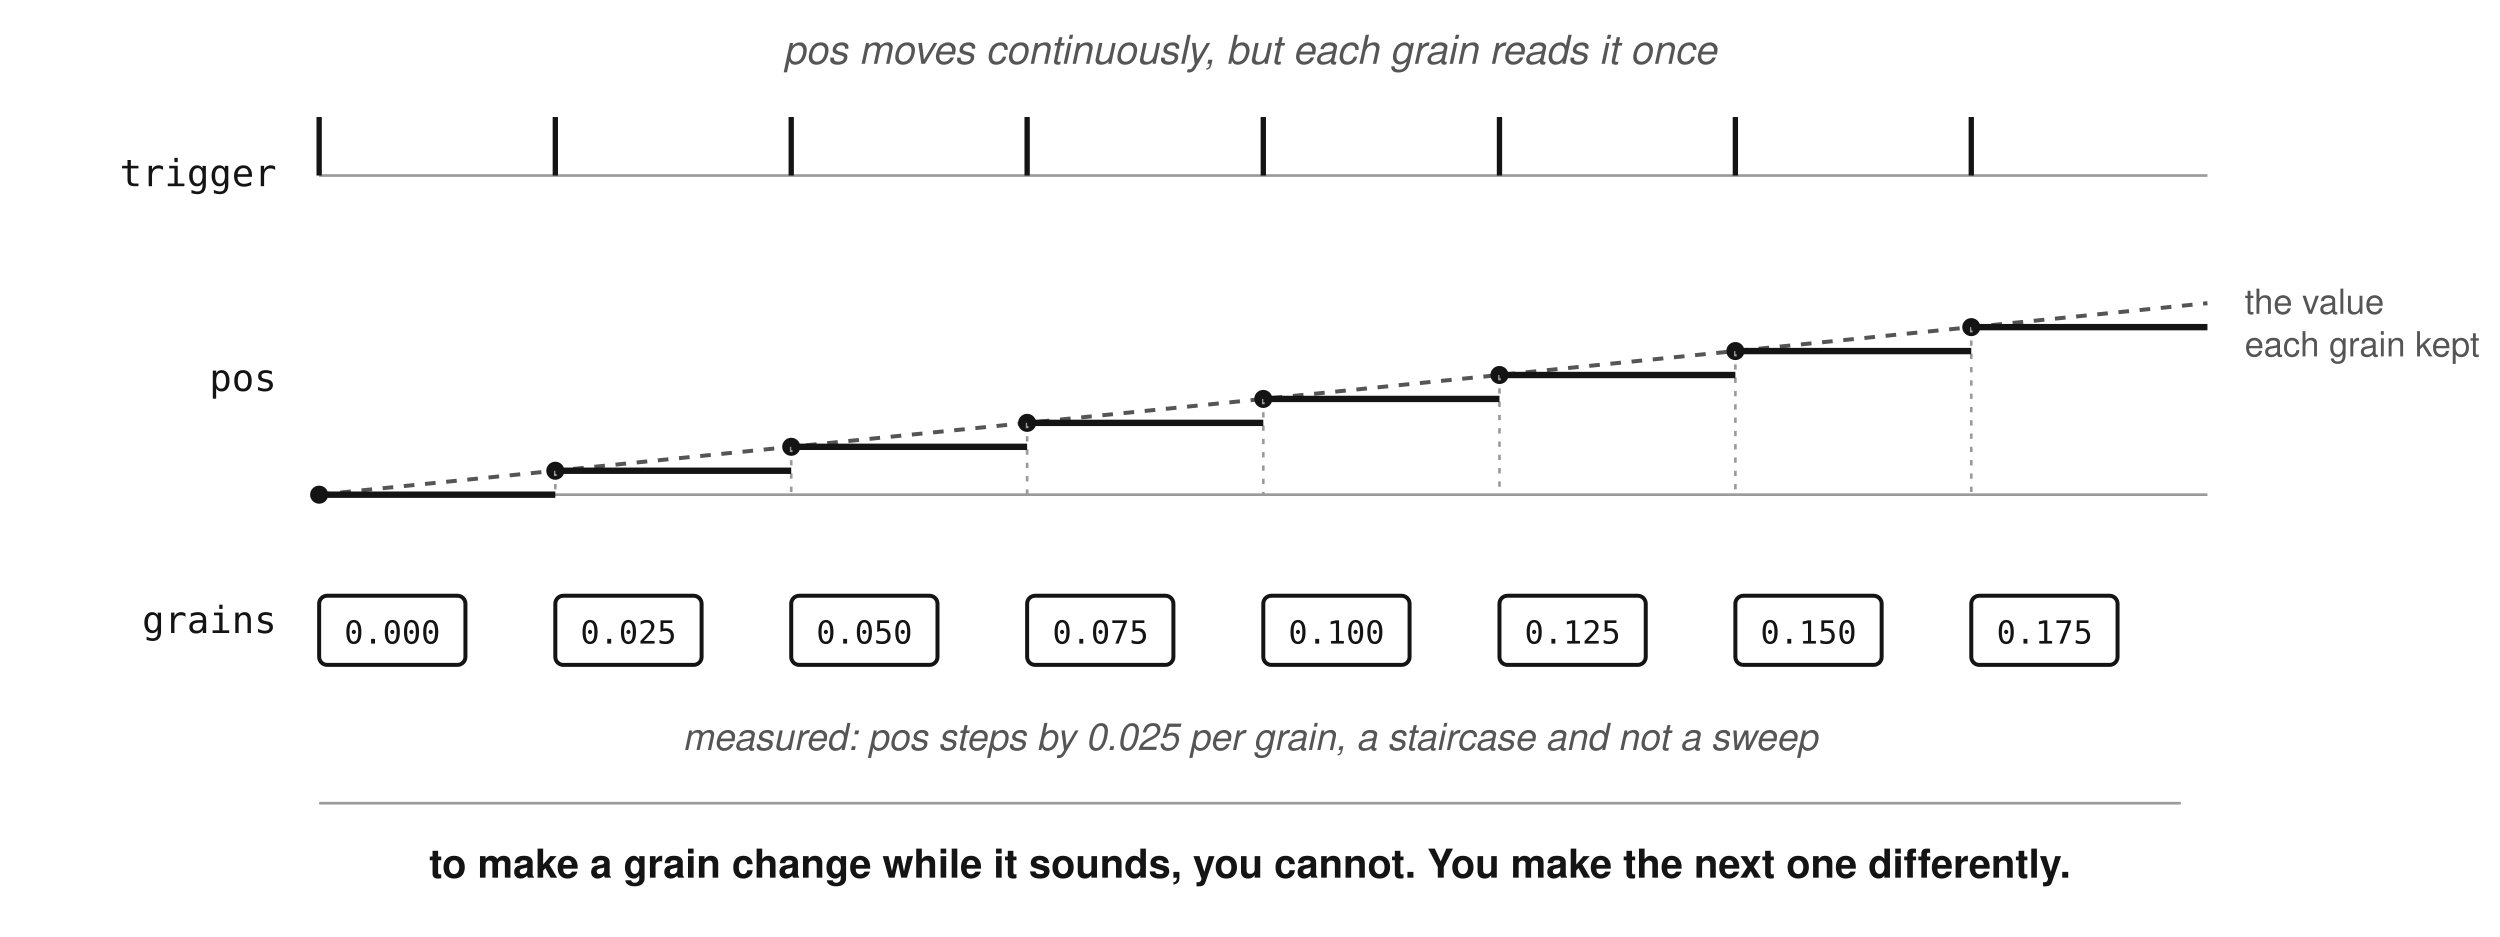
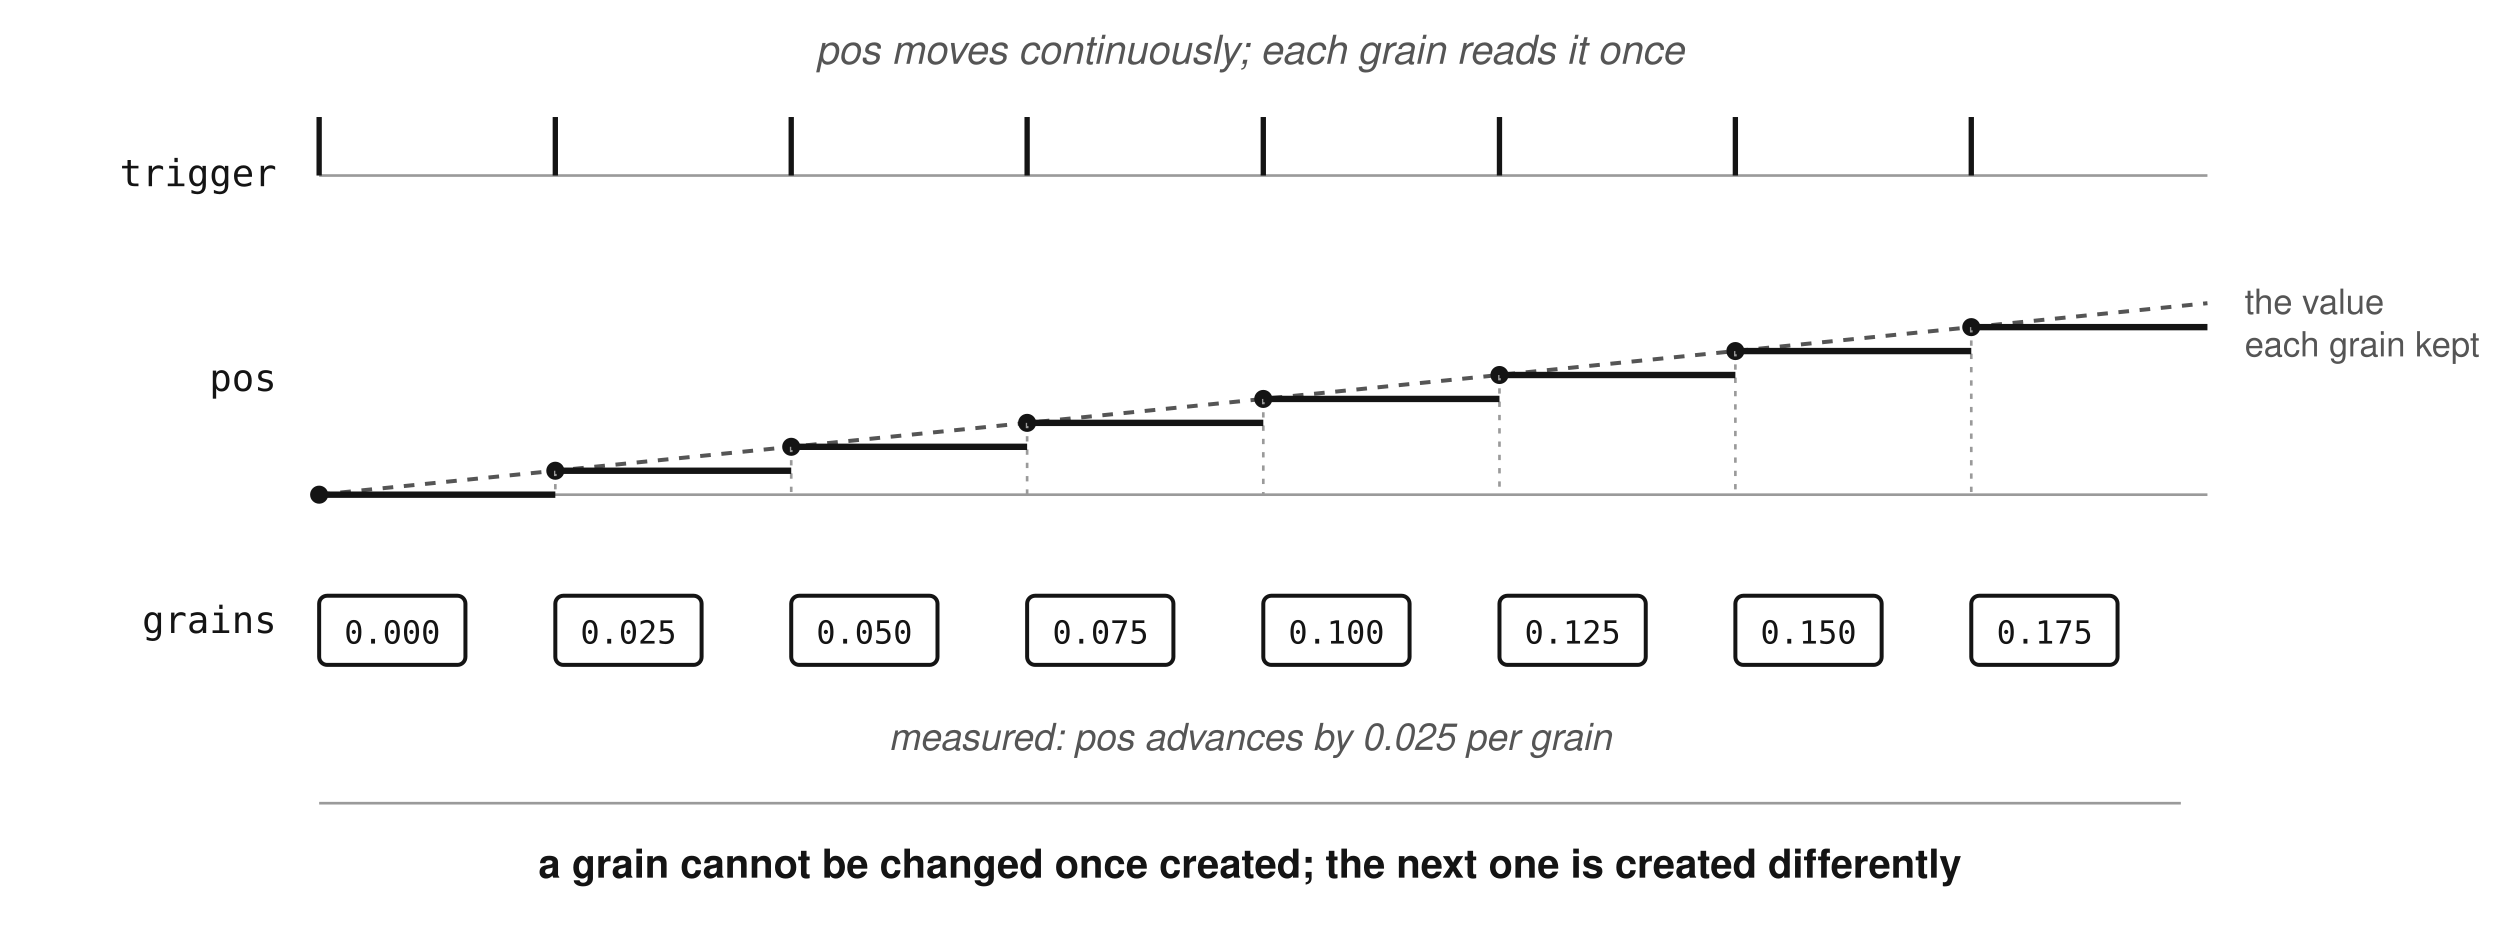
<svg xmlns="http://www.w3.org/2000/svg" viewBox="0 0 940 352" width="940" height="352" font-family="Avenir Next, Avenir, Helvetica Neue, Helvetica, Arial, sans-serif" fill="#141414">
  <defs>
    <marker id="a" viewBox="0 0 10 10" refX="9" refY="5" markerWidth="7" markerHeight="7" orient="auto-start-reverse">
      <path d="M0 0 L10 5 L0 10 z" fill="#141414" />
    </marker>
    <marker id="s" viewBox="0 0 10 10" refX="5" refY="5" markerWidth="5" markerHeight="5">
      <circle cx="5" cy="5" r="4" fill="#141414" />
    </marker>
  </defs>
-   <text x="470.0" y="24.0" text-anchor="middle" font-size="15" fill="#555" font-family="Avenir Next, Avenir, Helvetica Neue, Helvetica, Arial, sans-serif" font-style="italic">pos moves continuously, but each grain reads it once</text>
+   <text x="470.0" y="24.0" text-anchor="middle" font-size="15" fill="#555" font-family="Avenir Next, Avenir, Helvetica Neue, Helvetica, Arial, sans-serif" font-style="italic">pos moves continuously; each grain reads it once</text>
  <text x="104.0" y="70.0" text-anchor="end" font-size="14" fill="#141414" font-family="Menlo, Monaco, Consolas, monospace">trigger</text>
  <path d="M120.0 66.0 L830.0 66.0" fill="none" stroke="#9a9a9a" stroke-width="1" />
  <path d="M120.0 66.0 L120.0 44.0" fill="none" stroke="#141414" stroke-width="2" />
  <path d="M208.8 66.0 L208.8 44.0" fill="none" stroke="#141414" stroke-width="2" />
  <path d="M297.5 66.0 L297.5 44.0" fill="none" stroke="#141414" stroke-width="2" />
  <path d="M386.2 66.0 L386.2 44.0" fill="none" stroke="#141414" stroke-width="2" />
  <path d="M475.0 66.0 L475.0 44.0" fill="none" stroke="#141414" stroke-width="2" />
  <path d="M563.8 66.0 L563.8 44.0" fill="none" stroke="#141414" stroke-width="2" />
  <path d="M652.5 66.0 L652.5 44.0" fill="none" stroke="#141414" stroke-width="2" />
  <path d="M741.2 66.0 L741.2 44.0" fill="none" stroke="#141414" stroke-width="2" />
  <text x="104.0" y="147.0" text-anchor="end" font-size="14" fill="#141414" font-family="Menlo, Monaco, Consolas, monospace">pos</text>
  <path d="M120.0 186.0 L830.0 186.0" fill="none" stroke="#9a9a9a" stroke-width="1" />
  <path d="M120.0 186.0 L830.0 114.0" fill="none" stroke="#555" stroke-width="1.5" stroke-dasharray="4 4" />
  <circle cx="120.0" cy="186.0" r="3.4" fill="#141414" />
  <path d="M120.0 186.0 L120.0 186.0" fill="none" stroke="#9a9a9a" stroke-width="1" stroke-dasharray="2 3" />
  <circle cx="208.8" cy="177.0" r="3.4" fill="#141414" />
  <path d="M208.8 177.0 L208.8 186.0" fill="none" stroke="#9a9a9a" stroke-width="1" stroke-dasharray="2 3" />
  <circle cx="297.5" cy="168.0" r="3.4" fill="#141414" />
  <path d="M297.5 168.0 L297.5 186.0" fill="none" stroke="#9a9a9a" stroke-width="1" stroke-dasharray="2 3" />
  <circle cx="386.2" cy="159.0" r="3.4" fill="#141414" />
  <path d="M386.2 159.0 L386.2 186.0" fill="none" stroke="#9a9a9a" stroke-width="1" stroke-dasharray="2 3" />
  <circle cx="475.0" cy="150.0" r="3.4" fill="#141414" />
  <path d="M475.0 150.0 L475.0 186.0" fill="none" stroke="#9a9a9a" stroke-width="1" stroke-dasharray="2 3" />
  <circle cx="563.8" cy="141.0" r="3.4" fill="#141414" />
  <path d="M563.8 141.0 L563.8 186.0" fill="none" stroke="#9a9a9a" stroke-width="1" stroke-dasharray="2 3" />
  <circle cx="652.5" cy="132.0" r="3.4" fill="#141414" />
  <path d="M652.5 132.0 L652.5 186.0" fill="none" stroke="#9a9a9a" stroke-width="1" stroke-dasharray="2 3" />
  <circle cx="741.2" cy="123.0" r="3.4" fill="#141414" />
  <path d="M741.2 123.0 L741.2 186.0" fill="none" stroke="#9a9a9a" stroke-width="1" stroke-dasharray="2 3" />
  <path d="M120.0 186.0 H208.8 M208.8 177.0 H297.5 M297.5 168.0 H386.2 M386.2 159.0 H475.0 M475.0 150.0 H563.8 M563.8 141.0 H652.5 M652.5 132.0 H741.2 M741.2 123.0 H830.0" fill="none" stroke="#141414" stroke-width="2.4" />
  <text x="844.0" y="118.0" text-anchor="start" font-size="13" fill="#555" font-family="Avenir Next, Avenir, Helvetica Neue, Helvetica, Arial, sans-serif">the value</text>
  <text x="844.0" y="134.0" text-anchor="start" font-size="13" fill="#555" font-family="Avenir Next, Avenir, Helvetica Neue, Helvetica, Arial, sans-serif">each grain kept</text>
  <text x="104.0" y="238.0" text-anchor="end" font-size="14" fill="#141414" font-family="Menlo, Monaco, Consolas, monospace">grains</text>
  <rect x="120.0" y="224.0" width="55.0" height="26.0" rx="3" fill="none" stroke="#141414" stroke-width="1.5" />
  <text x="147.5" y="242.0" text-anchor="middle" font-size="12" font-family="Menlo, Monaco, Consolas, monospace" fill="#141414">0.000</text>
  <rect x="208.8" y="224.0" width="55.0" height="26.0" rx="3" fill="none" stroke="#141414" stroke-width="1.5" />
  <text x="236.3" y="242.0" text-anchor="middle" font-size="12" font-family="Menlo, Monaco, Consolas, monospace" fill="#141414">0.025</text>
  <rect x="297.5" y="224.0" width="55.0" height="26.0" rx="3" fill="none" stroke="#141414" stroke-width="1.5" />
  <text x="325.0" y="242.0" text-anchor="middle" font-size="12" font-family="Menlo, Monaco, Consolas, monospace" fill="#141414">0.050</text>
  <rect x="386.2" y="224.0" width="55.0" height="26.0" rx="3" fill="none" stroke="#141414" stroke-width="1.5" />
  <text x="413.8" y="242.0" text-anchor="middle" font-size="12" font-family="Menlo, Monaco, Consolas, monospace" fill="#141414">0.075</text>
  <rect x="475.0" y="224.0" width="55.0" height="26.0" rx="3" fill="none" stroke="#141414" stroke-width="1.5" />
  <text x="502.5" y="242.0" text-anchor="middle" font-size="12" font-family="Menlo, Monaco, Consolas, monospace" fill="#141414">0.100</text>
  <rect x="563.8" y="224.0" width="55.0" height="26.0" rx="3" fill="none" stroke="#141414" stroke-width="1.5" />
  <text x="591.3" y="242.0" text-anchor="middle" font-size="12" font-family="Menlo, Monaco, Consolas, monospace" fill="#141414">0.125</text>
  <rect x="652.5" y="224.0" width="55.0" height="26.0" rx="3" fill="none" stroke="#141414" stroke-width="1.5" />
  <text x="680.0" y="242.0" text-anchor="middle" font-size="12" font-family="Menlo, Monaco, Consolas, monospace" fill="#141414">0.150</text>
  <rect x="741.2" y="224.0" width="55.0" height="26.0" rx="3" fill="none" stroke="#141414" stroke-width="1.5" />
  <text x="768.8" y="242.0" text-anchor="middle" font-size="12" font-family="Menlo, Monaco, Consolas, monospace" fill="#141414">0.175</text>
-   <text x="470.0" y="282.0" text-anchor="middle" font-size="14" fill="#555" font-family="Avenir Next, Avenir, Helvetica Neue, Helvetica, Arial, sans-serif" font-style="italic">measured: pos steps by 0.025 per grain, a staircase and not a sweep</text>
+   <text x="470.0" y="282.0" text-anchor="middle" font-size="14" fill="#555" font-family="Avenir Next, Avenir, Helvetica Neue, Helvetica, Arial, sans-serif" font-style="italic">measured: pos advances by 0.025 per grain</text>
  <path d="M120.0 302.0 L820.0 302.0" fill="none" stroke="#9a9a9a" stroke-width="1" />
-   <text x="470.0" y="330.0" text-anchor="middle" font-size="15" fill="#141414" font-family="Avenir Next, Avenir, Helvetica Neue, Helvetica, Arial, sans-serif" font-weight="600">to make a grain change while it sounds, you cannot. You make the next one differently.</text>
+   <text x="470.0" y="330.0" text-anchor="middle" font-size="15" fill="#141414" font-family="Avenir Next, Avenir, Helvetica Neue, Helvetica, Arial, sans-serif" font-weight="600">a grain cannot be changed once created; the next one is created differently</text>
</svg>
